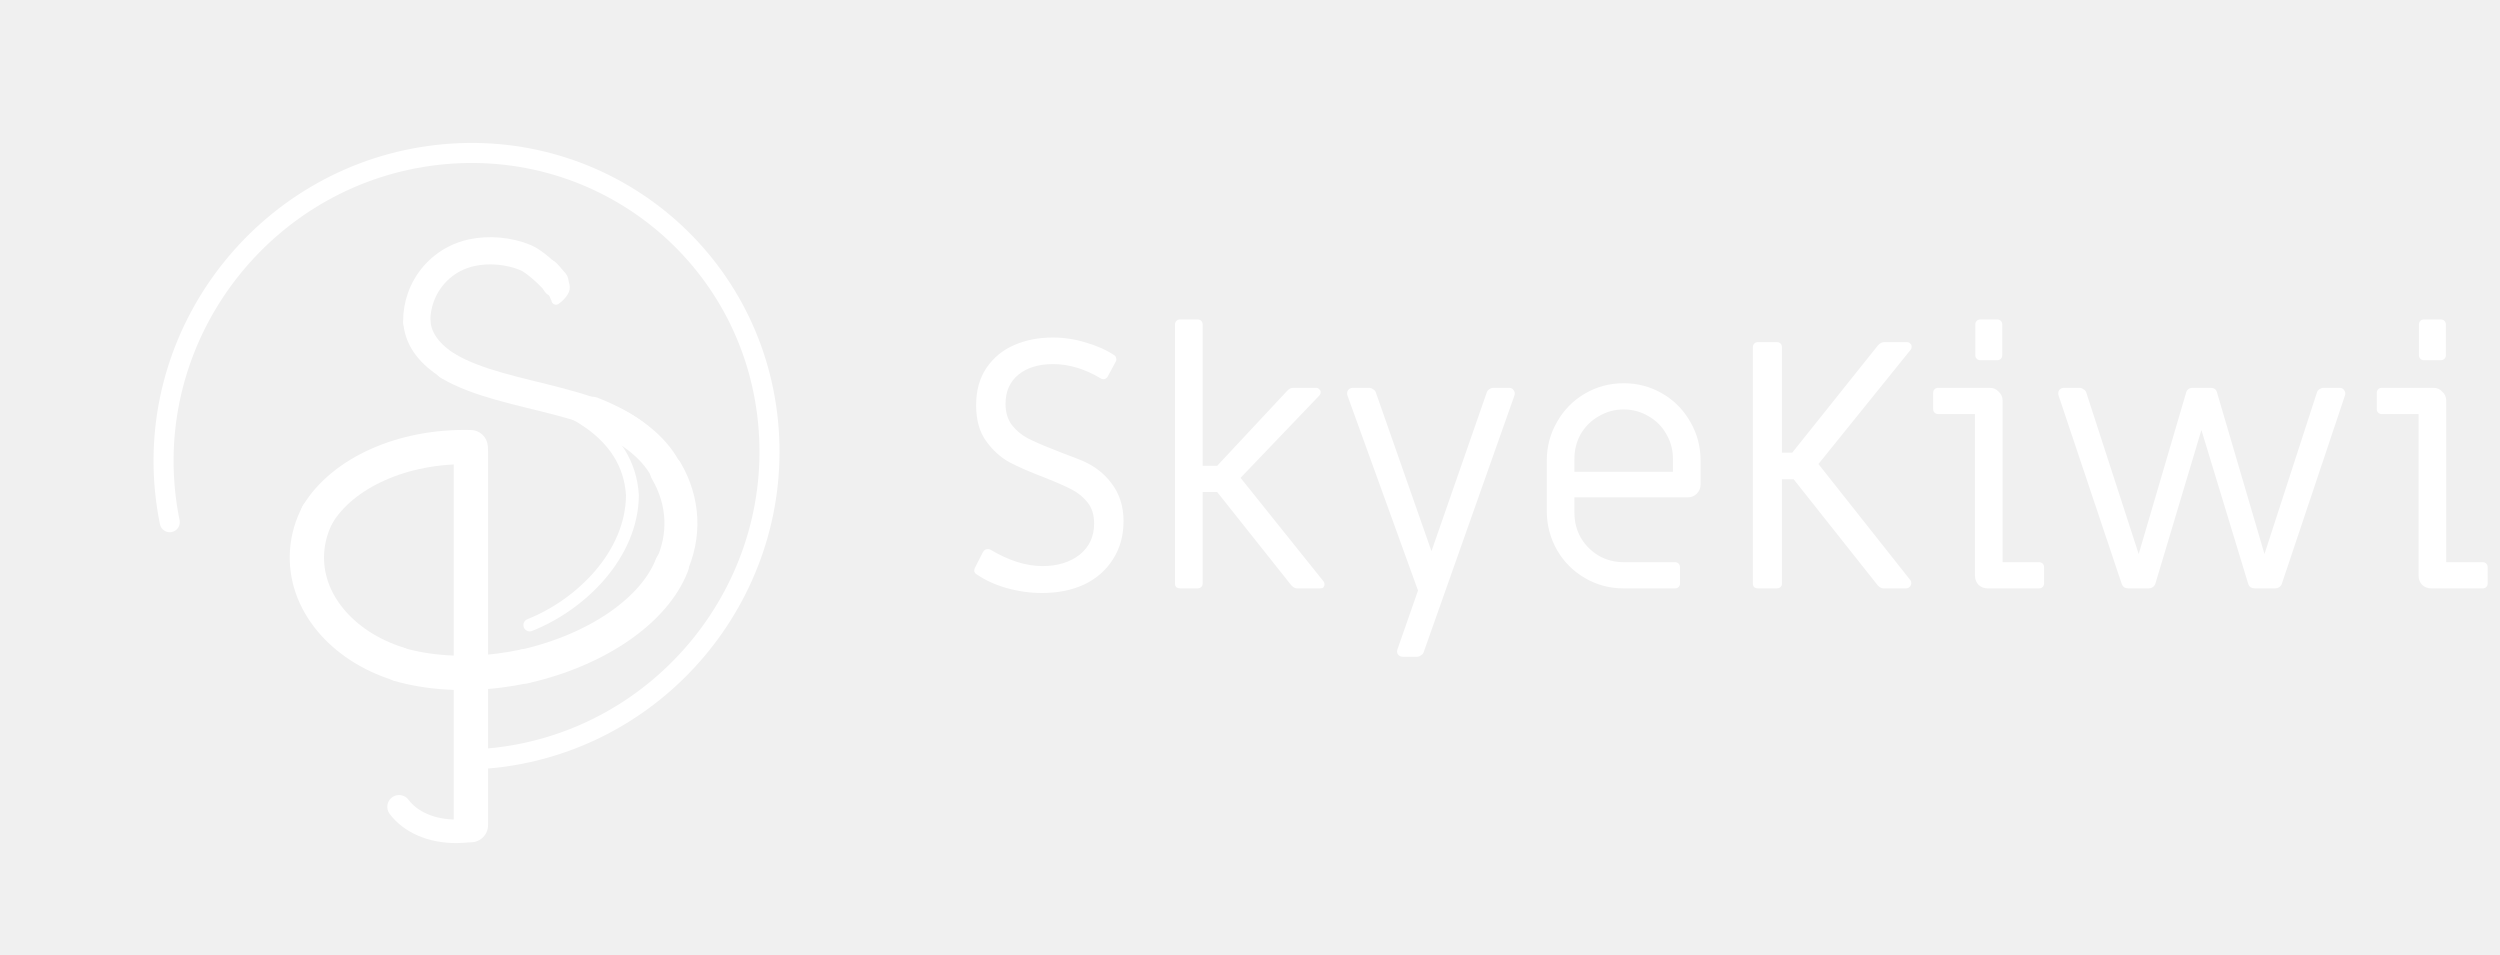
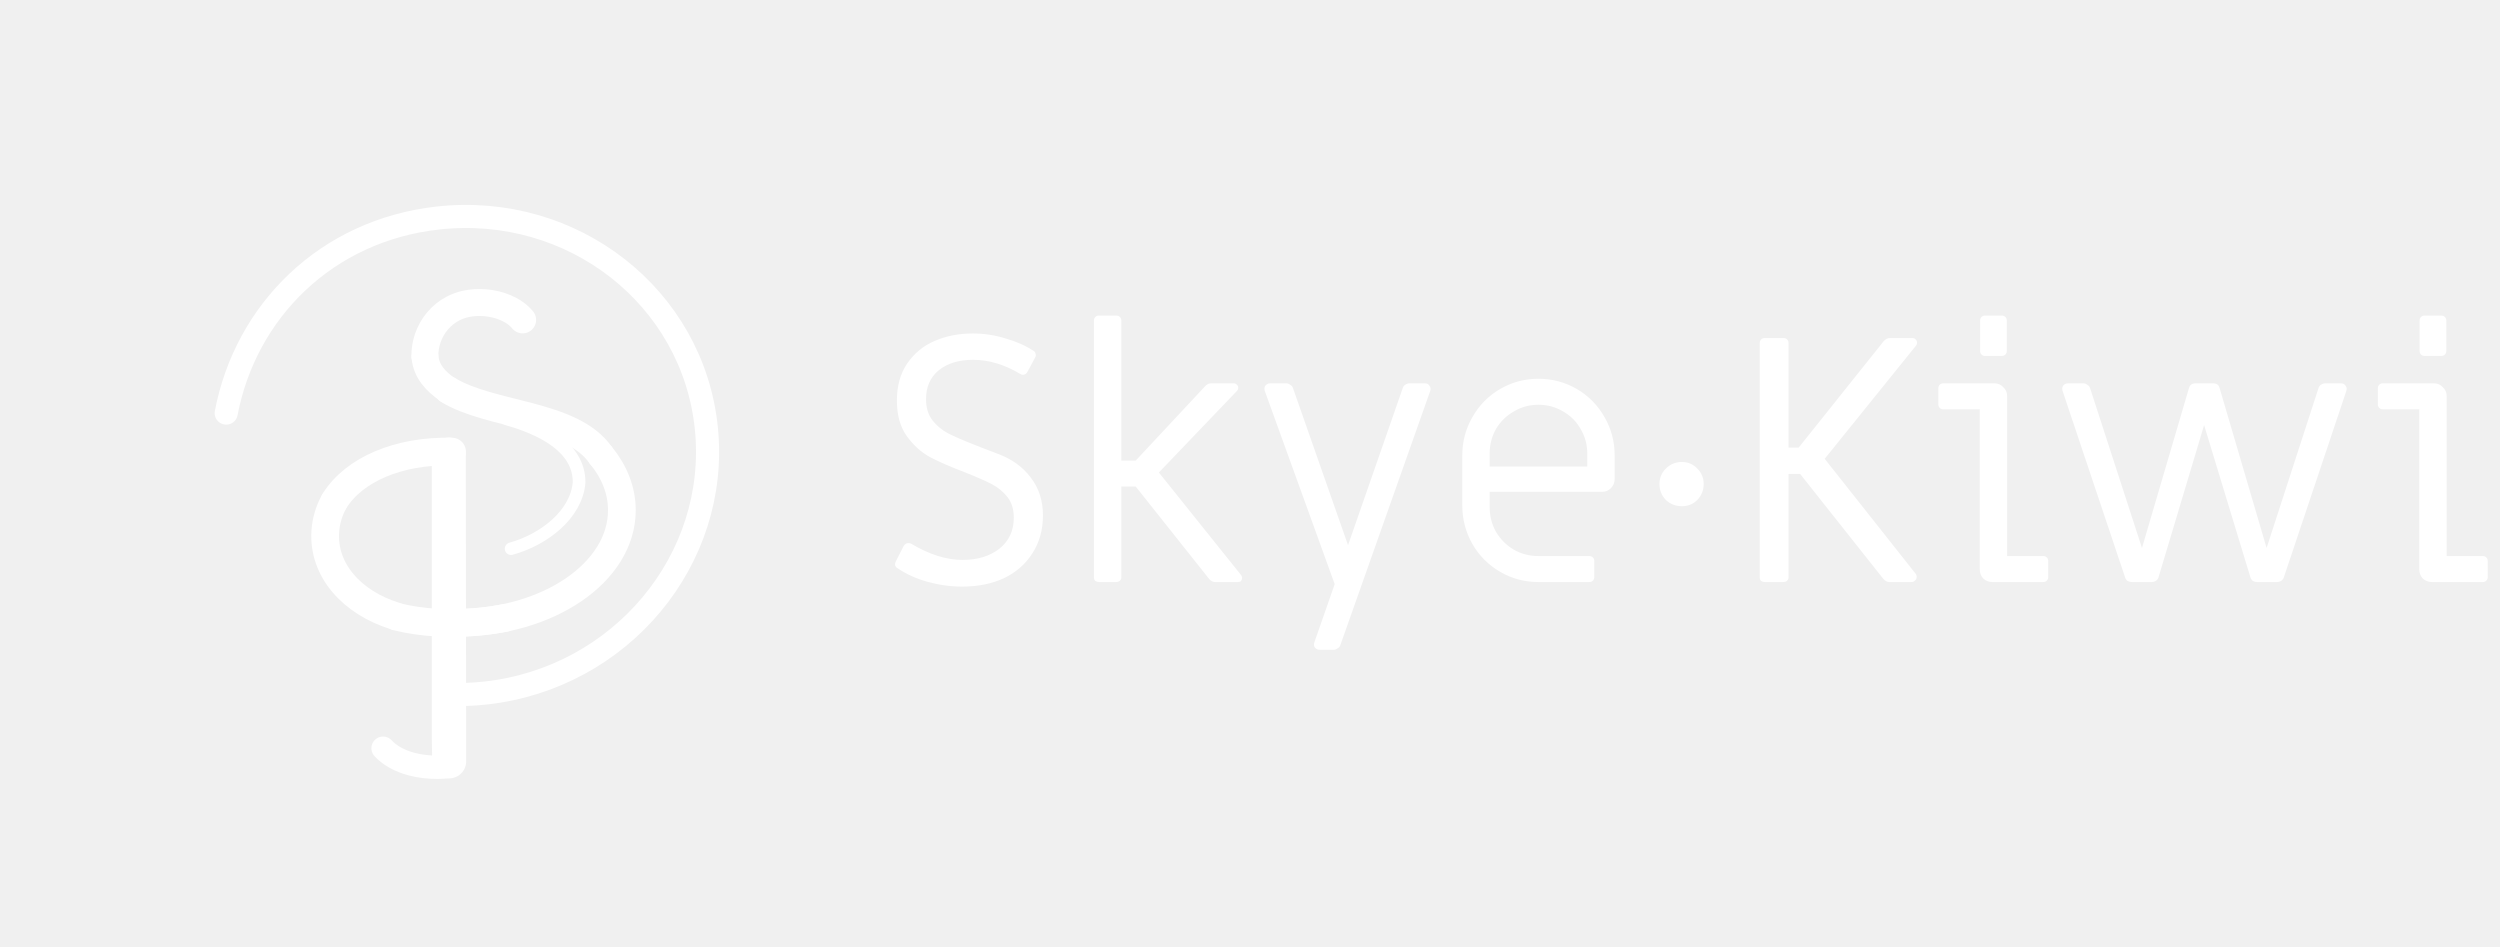
- <svg xmlns="http://www.w3.org/2000/svg" fill="none" height="1024" viewBox="0 0 2681 1024" width="2681">
-   <clipPath id="a">
-     <path d="m0 0h1024v1024h-1024z" />
-   </clipPath>
-   <g clip-path="url(#a)" stroke="#fff" stroke-linecap="round" stroke-linejoin="round">
-     <path d="m182.051 559.996c-2.253-10.995-3.957-22.222-5.08-33.657-17.54-178.493 113.004-339.749 291.578-360.175 178.574-20.427 337.555 107.712 355.095 286.205 17.539 178.493-113.005 339.749-291.579 360.176-8.91 1.019-17.771 1.668-26.568 1.96" stroke-width="21.5" />
-     <path d="m544.78 417.544c58.904 13.674 129.235 43.517 133.322 113.665-.602 63.162-54.158 116.807-110.038 139.127 55.605-22.048 109.639-75.844 110.281-139.045-4.071-70.009-74.056-101.048-133.565-113.747" stroke-width="13.54" />
-     <path d="m446.917 344.691c-.063-8.845 1.43-17.462 4.273-25.52 6.253-17.726 19.038-32.749 36.155-41.559 5.644-2.905 11.758-5.135 18.264-6.564 18.433-4.048 40.177-2.242 58.062 5.225 9.76 4.074 25.2 18.639 31.496 26.053" stroke-width="29.17" />
-     <path d="m586.818 291.835c3.652 3.342 6.691 7.903 8.656 12.861" stroke-width="27.71" />
-     <path d="m480.562 392.526c62.225 37.095 177.878 33.091 219.358 91.753" stroke-width="29.81" />
-     <path d="m447.152 346.364c2.001 19.359 14.827 34.06 33.729 46.225" stroke-width="29.17" />
-     <g stroke-width="36.77">
-       <path clip-rule="evenodd" d="m505 483.646v401.232z" fill-rule="evenodd" />
-       <path d="m340.773 551.392c26.737-44.049 90.904-73.803 163.933-71.865" />
-       <path d="m426.897 711.87c-60.156-18.967-101.299-66.905-97.581-120.669.977-14.121 4.97-27.513 11.457-39.809" />
-       <path d="m562.483 714.521c-8.784 1.892-17.795 3.438-26.987 4.604-39.504 5.013-76.501 2.276-107.119-6.476" />
-     </g>
-     <path d="m634.777 442.39c37.656 14.742 65.804 35.891 78.786 60.728" stroke-width="33.98" />
-     <path d="m714.702 505.254c18.528 31.786 21.051 68.895 4.463 103.838" stroke-width="35.35" />
-     <path d="m720.497 606.17c-18.687 48.128-79.526 90.682-157.724 108.465" stroke-width="36.77" />
-     <path d="m505.167 890.337c-4.969.711-9.996 1.103-15.041 1.148-27.695.247-49.929-10.018-62.155-26.249" stroke-width="25.26" />
-     <path d="m597.5 296c6.484 5.319-5.67 2.772-7.208 10.477-.284 1.427 5.821 14.108 5.943 15.435 3.397-2.081 9.019-7.822 9.81-12.184 1.101-6.072-3.918-11.044-8.545-13.728" stroke-width="9.71" />
-   </g>
-   <path d="m1117.48 635.94c-12.67 0-25.33-1.773-38-5.32-12.41-3.547-23.18-8.487-32.3-14.82-1.01-.507-1.77-1.393-2.28-2.66-.25-1.267-.13-2.533.38-3.8l8.74-17.1c1.27-2.28 3.04-3.42 5.32-3.42 1.27 0 2.28.253 3.04.76 19.51 11.653 38 17.48 55.48 17.48 16.21 0 29.51-4.053 39.9-12.16 10.39-8.36 15.58-19.507 15.58-33.44 0-9.12-2.28-16.593-6.84-22.42s-10.26-10.513-17.1-14.06-16.34-7.727-28.5-12.54c-15.96-6.08-28.75-11.653-38.38-16.72-9.63-5.32-17.99-12.92-25.08-22.8s-10.64-22.673-10.64-38.38 3.67-29.007 11.02-39.9c7.6-11.147 17.61-19.38 30.02-24.7s26.09-7.98 41.04-7.98c12.16 0 23.94 1.773 35.34 5.32 11.65 3.293 21.91 7.853 30.78 13.68 1.01.507 1.65 1.52 1.9 3.04.51 1.267.38 2.533-.38 3.8l-8.36 15.58c-.76 1.52-1.9 2.533-3.42 3.04s-3.04.253-4.56-.76c-16.97-10.133-33.95-15.2-50.92-15.2-15.45 0-27.87 3.8-37.24 11.4-9.12 7.6-13.68 17.987-13.68 31.16 0 9.12 2.28 16.72 6.84 22.8 4.56 5.827 10.13 10.513 16.72 14.06 6.84 3.547 16.47 7.727 28.88 12.54 2.28 1.013 10.77 4.307 25.46 9.88 14.95 5.573 26.73 14.06 35.34 25.46 8.87 11.4 13.3 25.08 13.3 41.04 0 15.707-3.8 29.387-11.4 41.04-7.35 11.653-17.61 20.647-30.78 26.98-13.17 6.08-28.25 9.12-45.22 9.12zm148.3-4.94c-1.52 0-2.92-.38-4.18-1.14-1.02-1.013-1.52-2.28-1.52-3.8v-278.16c0-1.52.5-2.787 1.52-3.8 1.01-1.013 2.28-1.52 3.8-1.52h19c1.52 0 2.78.507 3.8 1.52 1.01 1.013 1.52 2.28 1.52 3.8v151.62h15.58l74.86-80.18c2.02-2.28 4.18-3.42 6.46-3.42h24.7c1.52 0 2.66.507 3.42 1.52 1.01.76 1.52 1.773 1.52 3.04 0 1.52-.51 2.787-1.52 3.8l-84.36 88.16 88.92 110.96c.76 1.013 1.14 2.027 1.14 3.04 0 1.267-.38 2.407-1.14 3.42-.76.76-1.9 1.14-3.42 1.14h-24.7c-2.28 0-4.44-1.14-6.46-3.42l-79.42-99.94h-15.58v98.42c0 1.52-.64 2.787-1.9 3.8-1.02.76-2.28 1.14-3.8 1.14zm238.93 73.34c-2.28 0-4.05-.76-5.32-2.28-1.26-1.52-1.52-3.42-.76-5.7l22.04-63.08-75.62-209c-.25-.507-.38-1.393-.38-2.66 0-1.52.51-2.787 1.52-3.8 1.27-1.267 2.79-1.9 4.56-1.9h17.48c1.52 0 2.92.507 4.18 1.52 1.52.76 2.54 1.9 3.04 3.42l59.66 170.24 59.28-170.24c.51-1.52 1.4-2.66 2.66-3.42 1.52-1.013 3.04-1.52 4.56-1.52h16.72c2.28 0 3.93.887 4.94 2.66 1.27 1.52 1.52 3.42.76 5.7l-97.28 275.12c-.5 1.52-1.52 2.66-3.04 3.42-1.26 1.013-2.66 1.52-4.18 1.52zm236.53-73.34c-14.95 0-28.76-3.673-41.42-11.02-12.67-7.347-22.68-17.353-30.02-30.02-7.35-12.92-11.02-26.853-11.02-41.8v-54.34c0-14.947 3.67-28.753 11.02-41.42 7.34-12.92 17.35-23.053 30.02-30.4 12.66-7.347 26.47-11.02 41.42-11.02 14.94 0 28.75 3.673 41.42 11.02 12.66 7.347 22.67 17.48 30.02 30.4 7.34 12.667 11.02 26.473 11.02 41.42v25.84c0 3.8-1.4 7.093-4.18 9.88-2.54 2.533-5.7 3.8-9.5 3.8h-121.6v16.72c0 9.627 2.28 18.493 6.84 26.6 4.81 8.107 11.27 14.567 19.38 19.38 8.1 4.56 16.97 6.84 26.6 6.84h55.1c1.52 0 2.78.507 3.8 1.52 1.01 1.013 1.52 2.28 1.52 3.8v17.48c0 1.52-.51 2.787-1.52 3.8-1.02 1.013-2.28 1.52-3.8 1.52zm52.82-125.02v-14.06c0-9.627-2.41-18.493-7.22-26.6-4.56-8.107-10.9-14.44-19-19-8.11-4.813-16.98-7.22-26.6-7.22-9.63 0-18.5 2.407-26.6 7.22-8.11 4.56-14.57 10.893-19.38 19-4.56 8.107-6.84 16.973-6.84 26.6v14.06zm91.44 125.02c-1.52 0-2.91-.38-4.18-1.14-1.01-1.013-1.52-2.28-1.52-3.8v-253.84c0-1.52.51-2.787 1.52-3.8s2.28-1.52 3.8-1.52h20.52c1.52 0 2.79.507 3.8 1.52s1.52 2.28 1.52 3.8v113.24h11.02l91.96-115.14c2.03-2.28 4.31-3.42 6.84-3.42h23.94c1.77 0 3.04.507 3.8 1.52 1.01.76 1.52 1.9 1.52 3.42s-.51 2.787-1.52 3.8l-98.42 121.98 98.04 123.88c1.01 1.013 1.52 2.28 1.52 3.8 0 1.773-.63 3.167-1.9 4.18-1.01 1.013-2.28 1.52-3.8 1.52h-23.94c-2.28 0-4.43-1.14-6.46-3.42l-90.06-113.62h-12.54v112.1c0 1.52-.63 2.787-1.9 3.8-1.01.76-2.28 1.14-3.8 1.14zm238.15-244.72c-1.52 0-2.78-.507-3.8-1.52-1.01-1.013-1.52-2.28-1.52-3.8v-33.06c0-1.52.51-2.787 1.52-3.8 1.02-1.013 2.28-1.52 3.8-1.52h18.24c1.52 0 2.79.507 3.8 1.52 1.02 1.013 1.52 2.28 1.52 3.8v33.06c0 1.52-.5 2.787-1.52 3.8-1.01 1.013-2.28 1.52-3.8 1.52zm7.98 244.72c-3.8 0-7.09-1.267-9.88-3.8-2.53-2.787-3.8-6.08-3.8-9.88v-173.28h-39.52c-1.52 0-2.78-.507-3.8-1.52-1.01-1.013-1.52-2.28-1.52-3.8v-17.48c0-1.52.51-2.787 1.52-3.8 1.02-1.013 2.28-1.52 3.8-1.52h55.48c3.8 0 6.97 1.393 9.5 4.18 2.79 2.533 4.18 5.7 4.18 9.5v173.28h39.14c1.52 0 2.79.507 3.8 1.52 1.02 1.013 1.52 2.28 1.52 3.8v17.48c0 1.52-.5 2.787-1.52 3.8-1.01 1.013-2.28 1.52-3.8 1.52zm150.88 0c-1.52 0-3.04-.38-4.56-1.14-1.27-1.013-2.15-2.28-2.66-3.8l-67.64-201.78c-.25-.507-.38-1.393-.38-2.66 0-1.52.51-2.787 1.52-3.8 1.27-1.267 2.79-1.9 4.56-1.9h16.72c1.52 0 2.91.507 4.18 1.52 1.52.76 2.53 1.9 3.04 3.42l56.24 173.28 50.92-173.28c1.01-3.293 3.42-4.94 7.22-4.94h18.62c4.05 0 6.46 1.647 7.22 4.94l50.92 173.28 56.24-173.28c.51-1.52 1.39-2.66 2.66-3.42 1.52-1.013 3.04-1.52 4.56-1.52h17.1c2.28 0 3.93.887 4.94 2.66 1.27 1.52 1.52 3.42.76 5.7l-67.64 201.78c-.51 1.52-1.52 2.787-3.04 3.8-1.27.76-2.66 1.14-4.18 1.14h-21.66c-1.52 0-3.04-.38-4.56-1.14-1.27-1.013-2.15-2.28-2.66-3.8l-50.16-164.92-49.4 164.92c-.51 1.52-1.52 2.787-3.04 3.8-1.27.76-2.66 1.14-4.18 1.14zm316.88-244.72c-1.52 0-2.78-.507-3.8-1.52-1.01-1.013-1.52-2.28-1.52-3.8v-33.06c0-1.52.51-2.787 1.52-3.8 1.02-1.013 2.28-1.52 3.8-1.52h18.24c1.52 0 2.79.507 3.8 1.52 1.02 1.013 1.52 2.28 1.52 3.8v33.06c0 1.52-.5 2.787-1.52 3.8-1.01 1.013-2.28 1.52-3.8 1.52zm7.98 244.72c-3.8 0-7.09-1.267-9.88-3.8-2.53-2.787-3.8-6.08-3.8-9.88v-173.28h-39.52c-1.52 0-2.78-.507-3.8-1.52-1.01-1.013-1.52-2.28-1.52-3.8v-17.48c0-1.52.51-2.787 1.52-3.8 1.02-1.013 2.28-1.52 3.8-1.52h55.48c3.8 0 6.97 1.393 9.5 4.18 2.79 2.533 4.18 5.7 4.18 9.5v173.28h39.14c1.52 0 2.79.507 3.8 1.52 1.02 1.013 1.52 2.28 1.52 3.8v17.48c0 1.52-.5 2.787-1.52 3.8-1.01 1.013-2.28 1.52-3.8 1.52z" fill="#fff" />
+ <svg xmlns="http://www.w3.org/2000/svg" width="2706" height="1024" viewBox="0 0 2706 1024" fill="none">
+   <path d="M1041.48 634.94C1028.81 634.94 1016.15 633.167 1003.48 629.62C991.067 626.073 980.3 621.133 971.18 614.8C970.167 614.293 969.407 613.407 968.9 612.14C968.647 610.873 968.773 609.607 969.28 608.34L978.02 591.24C979.287 588.96 981.06 587.82 983.34 587.82C984.607 587.82 985.62 588.073 986.38 588.58C1005.89 600.233 1024.38 606.06 1041.86 606.06C1058.07 606.06 1071.37 602.007 1081.76 593.9C1092.15 585.54 1097.34 574.393 1097.34 560.46C1097.34 551.34 1095.06 543.867 1090.5 538.04C1085.94 532.213 1080.24 527.527 1073.4 523.98C1066.56 520.433 1057.06 516.253 1044.9 511.44C1028.94 505.36 1016.15 499.787 1006.52 494.72C996.893 489.4 988.533 481.8 981.44 471.92C974.347 462.04 970.8 449.247 970.8 433.54C970.8 417.833 974.473 404.533 981.82 393.64C989.42 382.493 999.427 374.26 1011.84 368.94C1024.25 363.62 1037.93 360.96 1052.88 360.96C1065.04 360.96 1076.82 362.733 1088.22 366.28C1099.87 369.573 1110.13 374.133 1119 379.96C1120.01 380.467 1120.65 381.48 1120.9 383C1121.41 384.267 1121.28 385.533 1120.52 386.8L1112.16 402.38C1111.4 403.9 1110.26 404.913 1108.74 405.42C1107.22 405.927 1105.7 405.673 1104.18 404.66C1087.21 394.527 1070.23 389.46 1053.26 389.46C1037.81 389.46 1025.39 393.26 1016.02 400.86C1006.9 408.46 1002.34 418.847 1002.34 432.02C1002.34 441.14 1004.62 448.74 1009.18 454.82C1013.74 460.647 1019.31 465.333 1025.9 468.88C1032.74 472.427 1042.37 476.607 1054.78 481.42C1057.06 482.433 1065.55 485.727 1080.24 491.3C1095.19 496.873 1106.97 505.36 1115.58 516.76C1124.45 528.16 1128.88 541.84 1128.88 557.8C1128.88 573.507 1125.08 587.187 1117.48 598.84C1110.13 610.493 1099.87 619.487 1086.7 625.82C1073.53 631.9 1058.45 634.94 1041.48 634.94ZM1189.78 630C1188.26 630 1186.86 629.62 1185.6 628.86C1184.58 627.847 1184.08 626.58 1184.08 625.06V346.9C1184.08 345.38 1184.58 344.113 1185.6 343.1C1186.61 342.087 1187.88 341.58 1189.4 341.58H1208.4C1209.92 341.58 1211.18 342.087 1212.2 343.1C1213.21 344.113 1213.72 345.38 1213.72 346.9V498.52H1229.3L1304.16 418.34C1306.18 416.06 1308.34 414.92 1310.62 414.92H1335.32C1336.84 414.92 1337.98 415.427 1338.74 416.44C1339.75 417.2 1340.26 418.213 1340.26 419.48C1340.26 421 1339.75 422.267 1338.74 423.28L1254.38 511.44L1343.3 622.4C1344.06 623.413 1344.44 624.427 1344.44 625.44C1344.44 626.707 1344.06 627.847 1343.3 628.86C1342.54 629.62 1341.4 630 1339.88 630H1315.18C1312.9 630 1310.74 628.86 1308.72 626.58L1229.3 526.64H1213.72V625.06C1213.72 626.58 1213.08 627.847 1211.82 628.86C1210.8 629.62 1209.54 630 1208.02 630H1189.78ZM1428.71 703.34C1426.43 703.34 1424.66 702.58 1423.39 701.06C1422.13 699.54 1421.87 697.64 1422.63 695.36L1444.67 632.28L1369.05 423.28C1368.8 422.773 1368.67 421.887 1368.67 420.62C1368.67 419.1 1369.18 417.833 1370.19 416.82C1371.46 415.553 1372.98 414.92 1374.75 414.92H1392.23C1393.75 414.92 1395.15 415.427 1396.41 416.44C1397.93 417.2 1398.95 418.34 1399.45 419.86L1459.11 590.1L1518.39 419.86C1518.9 418.34 1519.79 417.2 1521.05 416.44C1522.57 415.427 1524.09 414.92 1525.61 414.92H1542.33C1544.61 414.92 1546.26 415.807 1547.27 417.58C1548.54 419.1 1548.79 421 1548.03 423.28L1450.75 698.4C1450.25 699.92 1449.23 701.06 1447.71 701.82C1446.45 702.833 1445.05 703.34 1443.53 703.34H1428.71ZM1665.24 630C1650.29 630 1636.48 626.327 1623.82 618.98C1611.15 611.633 1601.14 601.627 1593.8 588.96C1586.45 576.04 1582.78 562.107 1582.78 547.16V492.82C1582.78 477.873 1586.45 464.067 1593.8 451.4C1601.14 438.48 1611.15 428.347 1623.82 421C1636.48 413.653 1650.29 409.98 1665.24 409.98C1680.18 409.98 1693.99 413.653 1706.66 421C1719.32 428.347 1729.33 438.48 1736.68 451.4C1744.02 464.067 1747.7 477.873 1747.7 492.82V518.66C1747.7 522.46 1746.3 525.753 1743.52 528.54C1740.98 531.073 1737.82 532.34 1734.02 532.34H1612.42V549.06C1612.42 558.687 1614.7 567.553 1619.26 575.66C1624.07 583.767 1630.53 590.227 1638.64 595.04C1646.74 599.6 1655.61 601.88 1665.24 601.88H1720.34C1721.86 601.88 1723.12 602.387 1724.14 603.4C1725.15 604.413 1725.66 605.68 1725.66 607.2V624.68C1725.66 626.2 1725.15 627.467 1724.14 628.48C1723.12 629.493 1721.86 630 1720.34 630H1665.24ZM1718.06 504.98V490.92C1718.06 481.293 1715.65 472.427 1710.84 464.32C1706.28 456.213 1699.94 449.88 1691.84 445.32C1683.73 440.507 1674.86 438.1 1665.24 438.1C1655.61 438.1 1646.74 440.507 1638.64 445.32C1630.53 449.88 1624.07 456.213 1619.26 464.32C1614.7 472.427 1612.42 481.293 1612.42 490.92V504.98H1718.06ZM1820.52 547.92C1813.68 547.92 1807.85 545.64 1803.04 541.08C1798.48 536.267 1796.2 530.567 1796.2 523.98C1796.2 517.393 1798.48 511.82 1803.04 507.26C1807.85 502.447 1813.68 500.04 1820.52 500.04C1827.11 500.04 1832.68 502.447 1837.24 507.26C1841.8 511.82 1844.08 517.393 1844.08 523.98C1844.08 530.567 1841.8 536.267 1837.24 541.08C1832.68 545.64 1827.11 547.92 1820.52 547.92ZM1910.44 630C1908.92 630 1907.53 629.62 1906.26 628.86C1905.25 627.847 1904.74 626.58 1904.74 625.06V371.22C1904.74 369.7 1905.25 368.433 1906.26 367.42C1907.27 366.407 1908.54 365.9 1910.06 365.9H1930.58C1932.1 365.9 1933.37 366.407 1934.38 367.42C1935.39 368.433 1935.9 369.7 1935.9 371.22V484.46H1946.92L2038.88 369.32C2040.91 367.04 2043.19 365.9 2045.72 365.9H2069.66C2071.43 365.9 2072.7 366.407 2073.46 367.42C2074.47 368.18 2074.98 369.32 2074.98 370.84C2074.98 372.36 2074.47 373.627 2073.46 374.64L1975.04 496.62L2073.08 620.5C2074.09 621.513 2074.6 622.78 2074.6 624.3C2074.6 626.073 2073.97 627.467 2072.7 628.48C2071.69 629.493 2070.42 630 2068.9 630H2044.96C2042.68 630 2040.53 628.86 2038.5 626.58L1948.44 512.96H1935.9V625.06C1935.9 626.58 1935.27 627.847 1934 628.86C1932.99 629.62 1931.72 630 1930.2 630H1910.44ZM2148.59 385.28C2147.07 385.28 2145.8 384.773 2144.79 383.76C2143.78 382.747 2143.27 381.48 2143.27 379.96V346.9C2143.27 345.38 2143.78 344.113 2144.79 343.1C2145.8 342.087 2147.07 341.58 2148.59 341.58H2166.83C2168.35 341.58 2169.62 342.087 2170.63 343.1C2171.64 344.113 2172.15 345.38 2172.15 346.9V379.96C2172.15 381.48 2171.64 382.747 2170.63 383.76C2169.62 384.773 2168.35 385.28 2166.83 385.28H2148.59ZM2156.57 630C2152.77 630 2149.48 628.733 2146.69 626.2C2144.16 623.413 2142.89 620.12 2142.89 616.32V443.04H2103.37C2101.85 443.04 2100.58 442.533 2099.57 441.52C2098.56 440.507 2098.05 439.24 2098.05 437.72V420.24C2098.05 418.72 2098.56 417.453 2099.57 416.44C2100.58 415.427 2101.85 414.92 2103.37 414.92H2158.85C2162.65 414.92 2165.82 416.313 2168.35 419.1C2171.14 421.633 2172.53 424.8 2172.53 428.6V601.88H2211.67C2213.19 601.88 2214.46 602.387 2215.47 603.4C2216.48 604.413 2216.99 605.68 2216.99 607.2V624.68C2216.99 626.2 2216.48 627.467 2215.47 628.48C2214.46 629.493 2213.19 630 2211.67 630H2156.57ZM2307.45 630C2305.93 630 2304.41 629.62 2302.89 628.86C2301.62 627.847 2300.73 626.58 2300.23 625.06L2232.59 423.28C2232.33 422.773 2232.21 421.887 2232.21 420.62C2232.21 419.1 2232.71 417.833 2233.73 416.82C2234.99 415.553 2236.51 414.92 2238.29 414.92H2255.01C2256.53 414.92 2257.92 415.427 2259.19 416.44C2260.71 417.2 2261.72 418.34 2262.23 419.86L2318.47 593.14L2369.39 419.86C2370.4 416.567 2372.81 414.92 2376.61 414.92H2395.23C2399.28 414.92 2401.69 416.567 2402.45 419.86L2453.37 593.14L2509.61 419.86C2510.11 418.34 2511 417.2 2512.27 416.44C2513.79 415.427 2515.31 414.92 2516.83 414.92H2533.93C2536.21 414.92 2537.85 415.807 2538.87 417.58C2540.13 419.1 2540.39 421 2539.63 423.28L2471.99 625.06C2471.48 626.58 2470.47 627.847 2468.95 628.86C2467.68 629.62 2466.29 630 2464.77 630H2443.11C2441.59 630 2440.07 629.62 2438.55 628.86C2437.28 627.847 2436.39 626.58 2435.89 625.06L2385.73 460.14L2336.33 625.06C2335.82 626.58 2334.81 627.847 2333.29 628.86C2332.02 629.62 2330.63 630 2329.11 630H2307.45ZM2624.33 385.28C2622.81 385.28 2621.54 384.773 2620.53 383.76C2619.52 382.747 2619.01 381.48 2619.01 379.96V346.9C2619.01 345.38 2619.52 344.113 2620.53 343.1C2621.54 342.087 2622.81 341.58 2624.33 341.58H2642.57C2644.09 341.58 2645.36 342.087 2646.37 343.1C2647.38 344.113 2647.89 345.38 2647.89 346.9V379.96C2647.89 381.48 2647.38 382.747 2646.37 383.76C2645.36 384.773 2644.09 385.28 2642.57 385.28H2624.33ZM2632.31 630C2628.51 630 2625.22 628.733 2622.43 626.2C2619.9 623.413 2618.63 620.12 2618.63 616.32V443.04H2579.11C2577.59 443.04 2576.32 442.533 2575.31 441.52C2574.3 440.507 2573.79 439.24 2573.79 437.72V420.24C2573.79 418.72 2574.3 417.453 2575.31 416.44C2576.32 415.427 2577.59 414.92 2579.11 414.92H2634.59C2638.39 414.92 2641.56 416.313 2644.09 419.1C2646.88 421.633 2648.27 424.8 2648.27 428.6V601.88H2687.41C2688.93 601.88 2690.2 602.387 2691.21 603.4C2692.22 604.413 2692.73 605.68 2692.73 607.2V624.68C2692.73 626.2 2692.22 627.467 2691.21 628.48C2690.2 629.493 2688.93 630 2687.41 630H2632.31Z" fill="white" />
+   <path d="M244.844 447.123C266.003 336.531 353.38 249.388 473.902 235.993C620.074 219.746 750.209 321.663 764.566 463.63C778.923 605.597 672.066 733.855 525.893 750.101C518.6 750.912 511.347 751.428 504.145 751.66" stroke="white" stroke-width="25" stroke-linecap="round" stroke-linejoin="round" />
+   <path d="M459.876 385.48C459.829 378.7 460.946 372.096 463.073 365.92C467.753 352.333 477.32 340.819 490.13 334.066C494.353 331.84 498.928 330.131 503.797 329.036C517.591 325.933 533.863 327.317 547.247 333.04C554.551 336.163 560.994 340.578 565.705 346.26" stroke="white" stroke-width="29.17" stroke-linecap="round" stroke-linejoin="round" />
+   <path d="M485.067 422.143C531.864 450.574 618.844 447.506 650.04 492.467" stroke="white" stroke-width="30" stroke-linecap="round" stroke-linejoin="bevel" />
+   <path d="M460.052 386.761C461.55 401.599 471.153 412.867 485.306 422.191" stroke="white" stroke-width="29.17" stroke-linecap="round" stroke-linejoin="round" />
+   <path fill-rule="evenodd" clip-rule="evenodd" d="M485.789 491.982L486.194 824.128L485.789 799.509V491.982Z" fill="white" stroke="white" stroke-width="36.77" stroke-linecap="round" stroke-linejoin="round" />
+   <path d="M362.137 542.042C383.27 508.281 431.55 487.34 489.274 488.825" stroke="white" stroke-width="30" stroke-linecap="round" stroke-linejoin="round" />
+   <path d="M428.036 666.906C380.693 652.369 349.199 616.868 352.107 574.947C352.871 563.936 355.994 553.494 361.067 543.907" stroke="white" stroke-width="30" stroke-linecap="round" stroke-linejoin="round" />
+   <path d="M546.38 668.938C538.705 670.388 530.831 671.572 522.8 672.466C488.282 676.308 455.955 674.211 429.201 667.503" stroke="white" stroke-width="30" stroke-linecap="round" stroke-linejoin="round" />
+   <path opacity="0.99" d="M485.435 829.615C480.658 830.174 479.233 830.469 474.383 830.504C463.841 830.581 454.123 829.362 445.499 827.069C432.343 823.57 421.733 817.572 414.633 809.862" stroke="white" stroke-width="25.26" stroke-linecap="round" stroke-linejoin="round" />
+   <path d="M650.458 492.904C664.888 510.475 673.115 530.737 673.115 552.31C673.115 619.524 593.254 674.012 494.741 674.012" stroke="white" stroke-width="30" stroke-linecap="round" stroke-linejoin="round" />
+   <path fill-rule="evenodd" clip-rule="evenodd" d="M548.914 453.614C584.765 463.805 627.028 483.419 626.736 522.246C623.828 557.012 588.579 584.146 553.151 593.919C588.398 584.283 623.948 557.088 626.884 522.302C627.179 483.553 585.178 463.295 548.914 453.614Z" stroke="white" stroke-width="13.54" stroke-linecap="round" stroke-linejoin="round" />
</svg>
